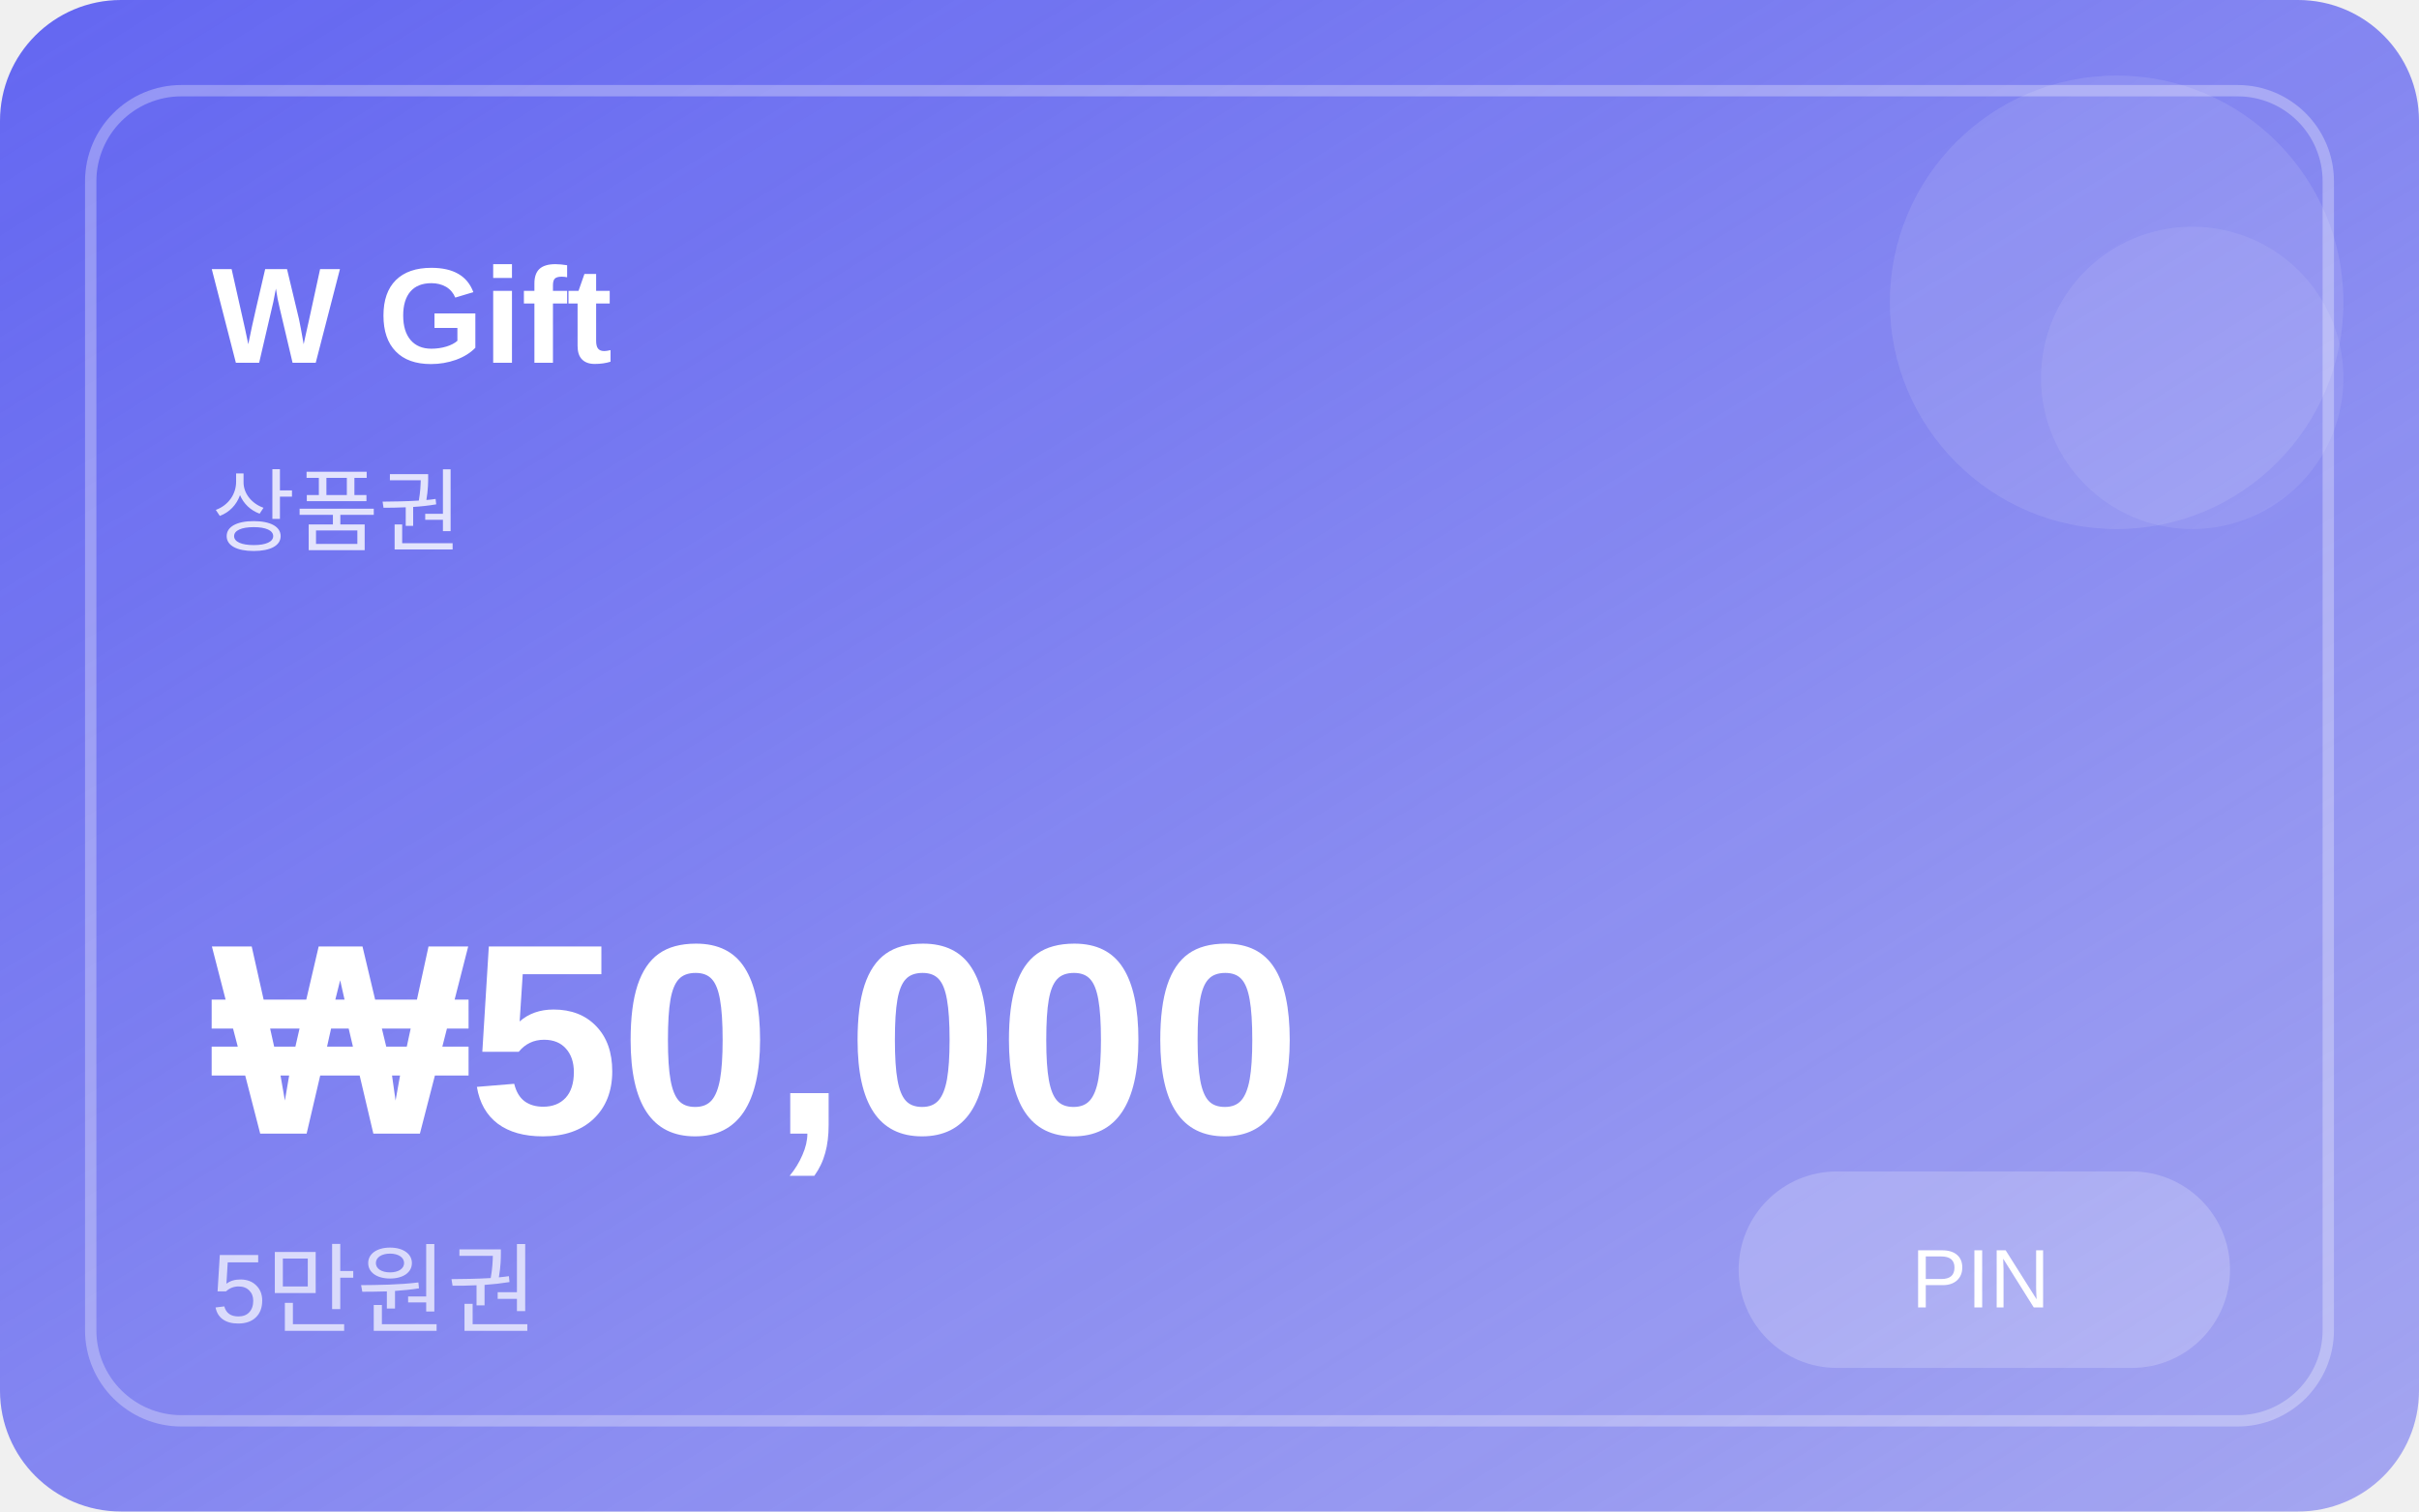
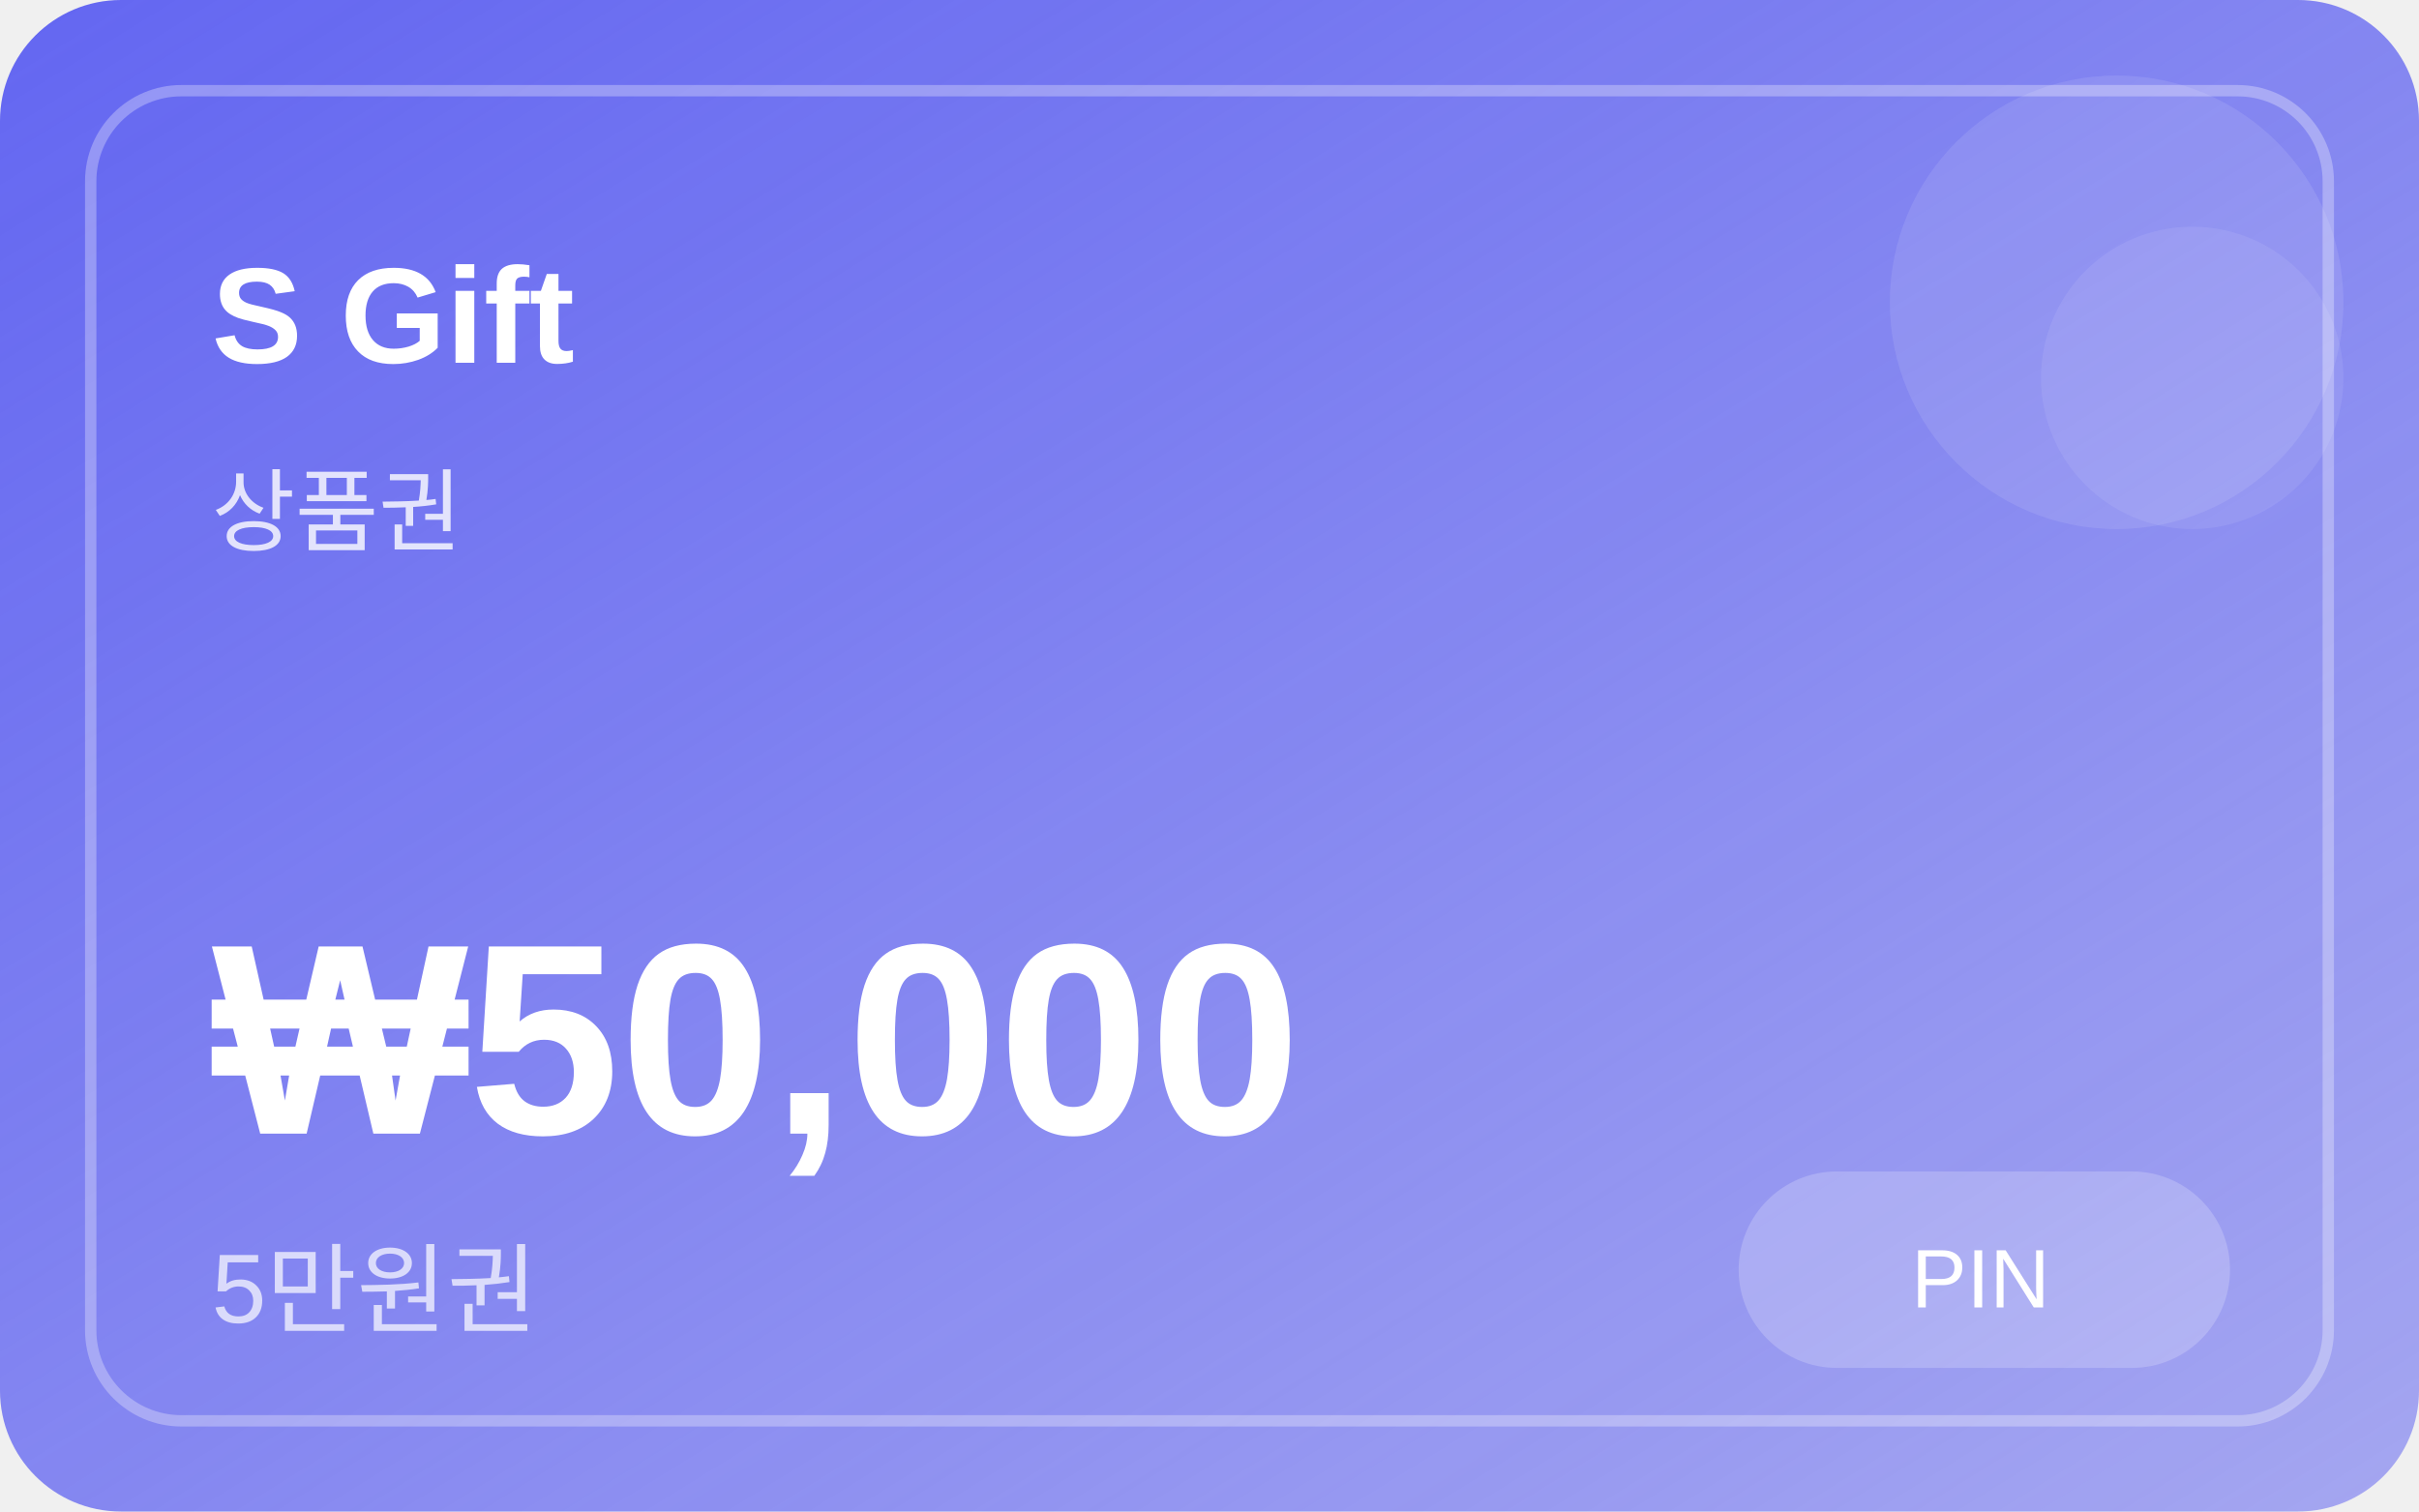
<svg xmlns="http://www.w3.org/2000/svg" viewBox="0 0 320 200" width="320" height="200">
  <defs>
    <linearGradient id="g" x1="0" y1="0" x2="1" y2="1">
      <stop offset="0%" stop-color="#6366F1" />
      <stop offset="100%" stop-color="#6366F188" />
    </linearGradient>
  </defs>
  <rect width="320" height="200" rx="16" fill="url(#g)" />
  <rect x="12" y="12" width="296" height="176" rx="12" fill="none" stroke="white" stroke-width="1.5" opacity="0.3" />
  <circle cx="280" cy="40" r="30" fill="white" opacity="0.1" />
  <circle cx="290" cy="50" r="20" fill="white" opacity="0.08" />
-   <text x="28" y="48" font-family="Arial,sans-serif" font-size="18" font-weight="bold" fill="white">W Gift</text>
+   <text x="28" y="48" font-family="Arial,sans-serif" font-size="18" font-weight="bold" fill="white">S Gift</text>
  <text x="28" y="72" font-family="Arial,sans-serif" font-size="12" fill="white" opacity="0.8">상품권</text>
  <text x="28" y="150" font-family="Arial,sans-serif" font-size="36" font-weight="bold" fill="white">₩50,000</text>
  <text x="28" y="175" font-family="Arial,sans-serif" font-size="13" fill="white" opacity="0.7">5만원권</text>
  <rect x="230" y="155" width="65" height="26" rx="13" fill="white" opacity="0.2" />
  <text x="262" y="173" text-anchor="middle" font-family="Arial,sans-serif" font-size="11" fill="white">PIN</text>
</svg>
